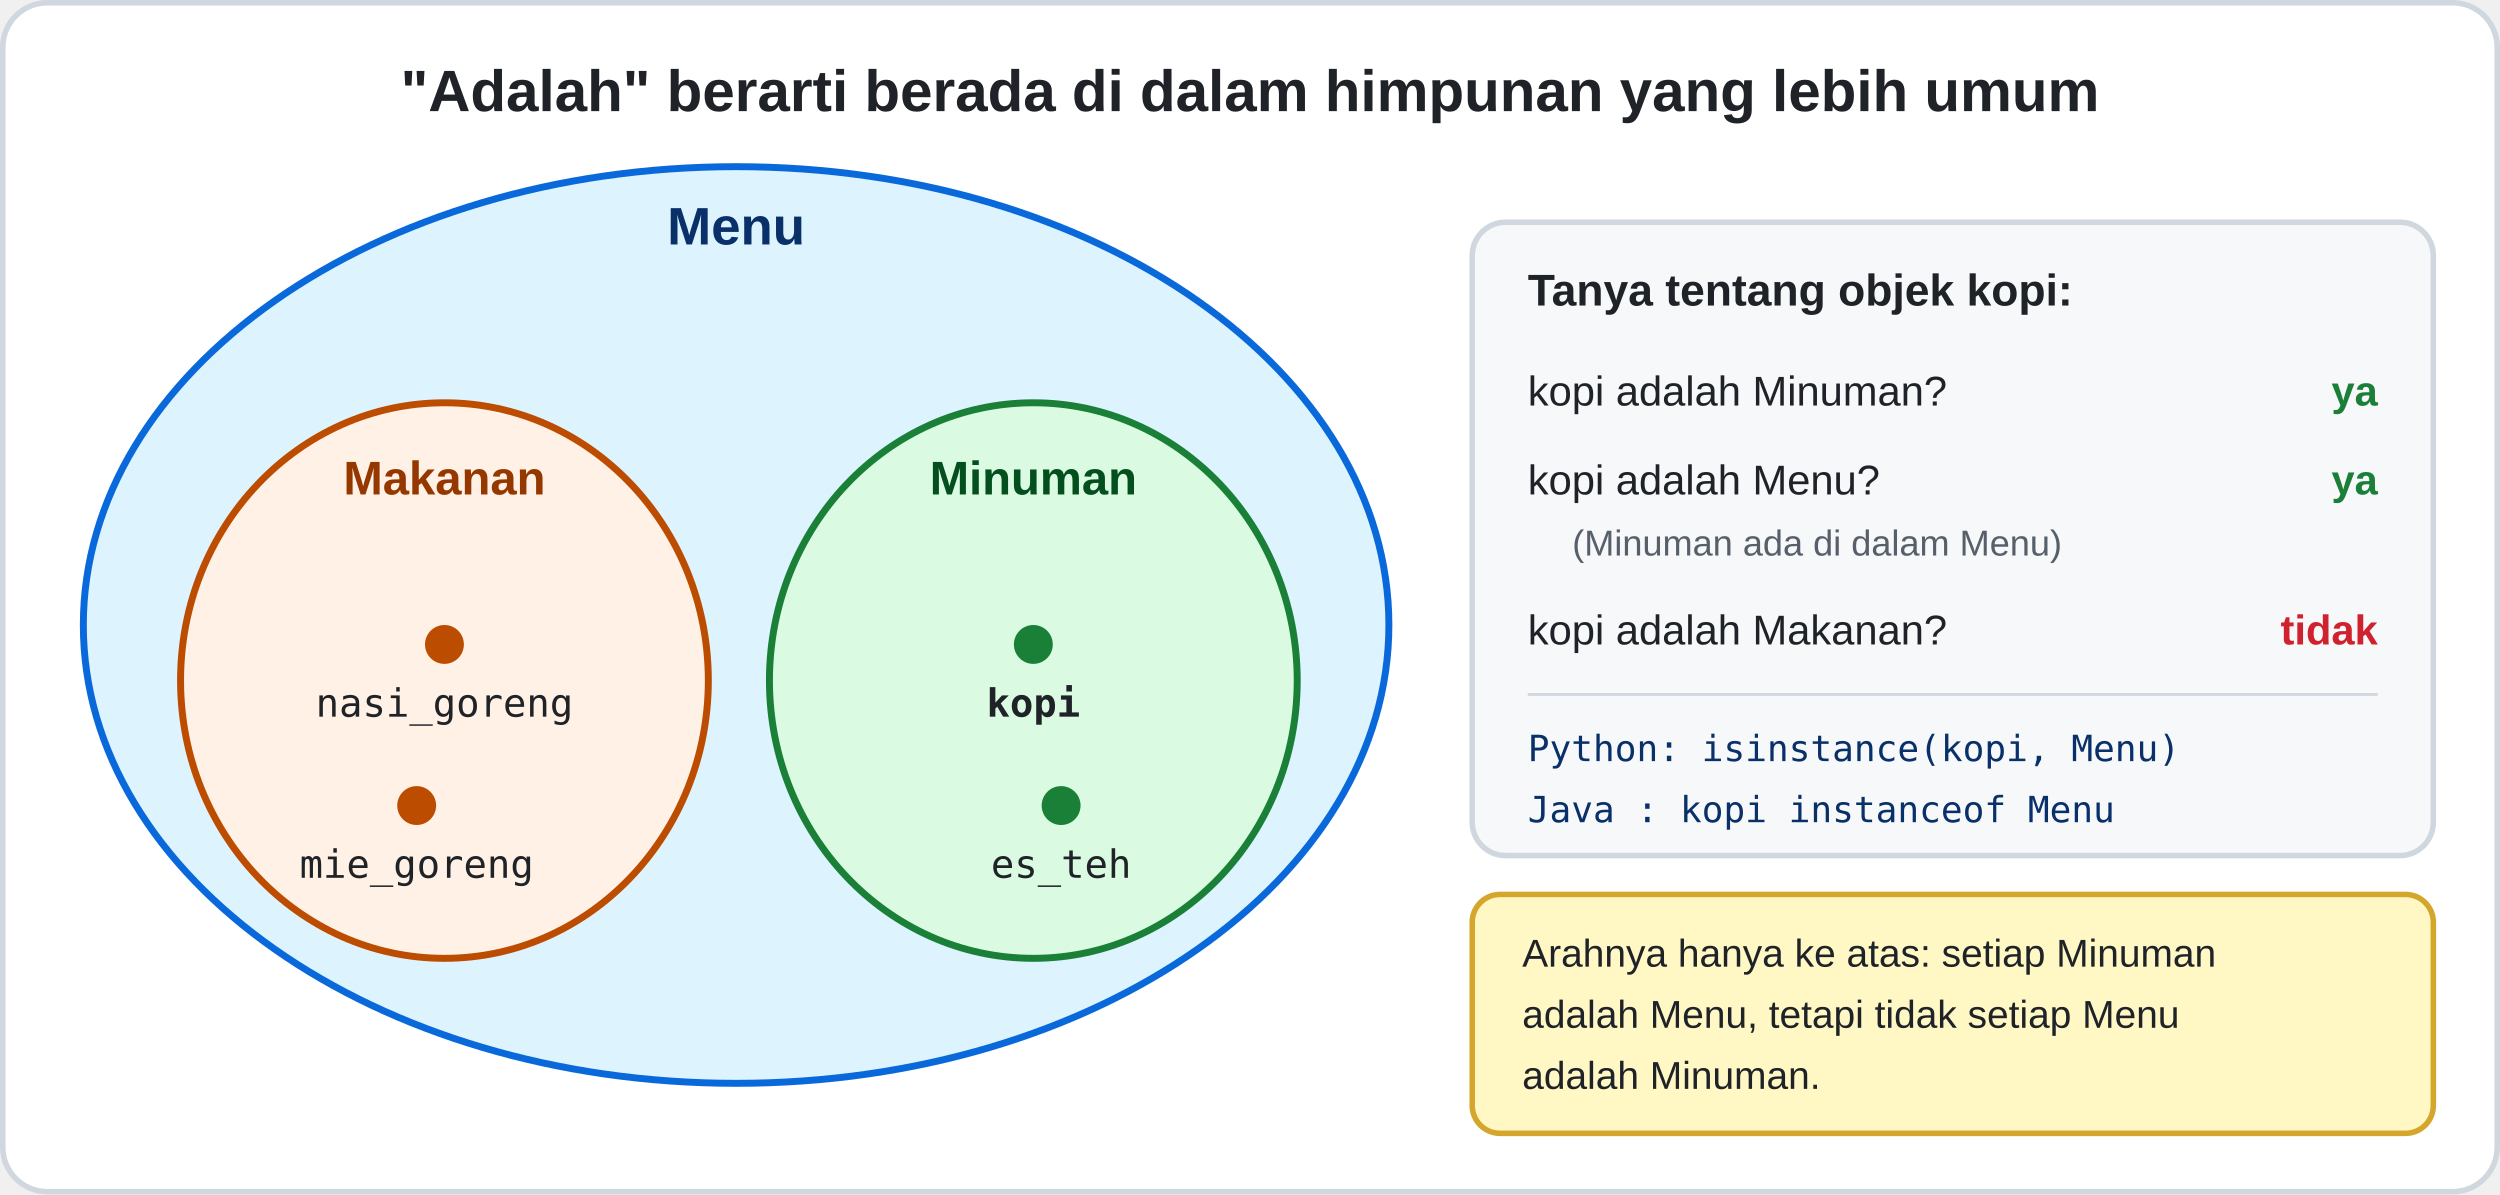
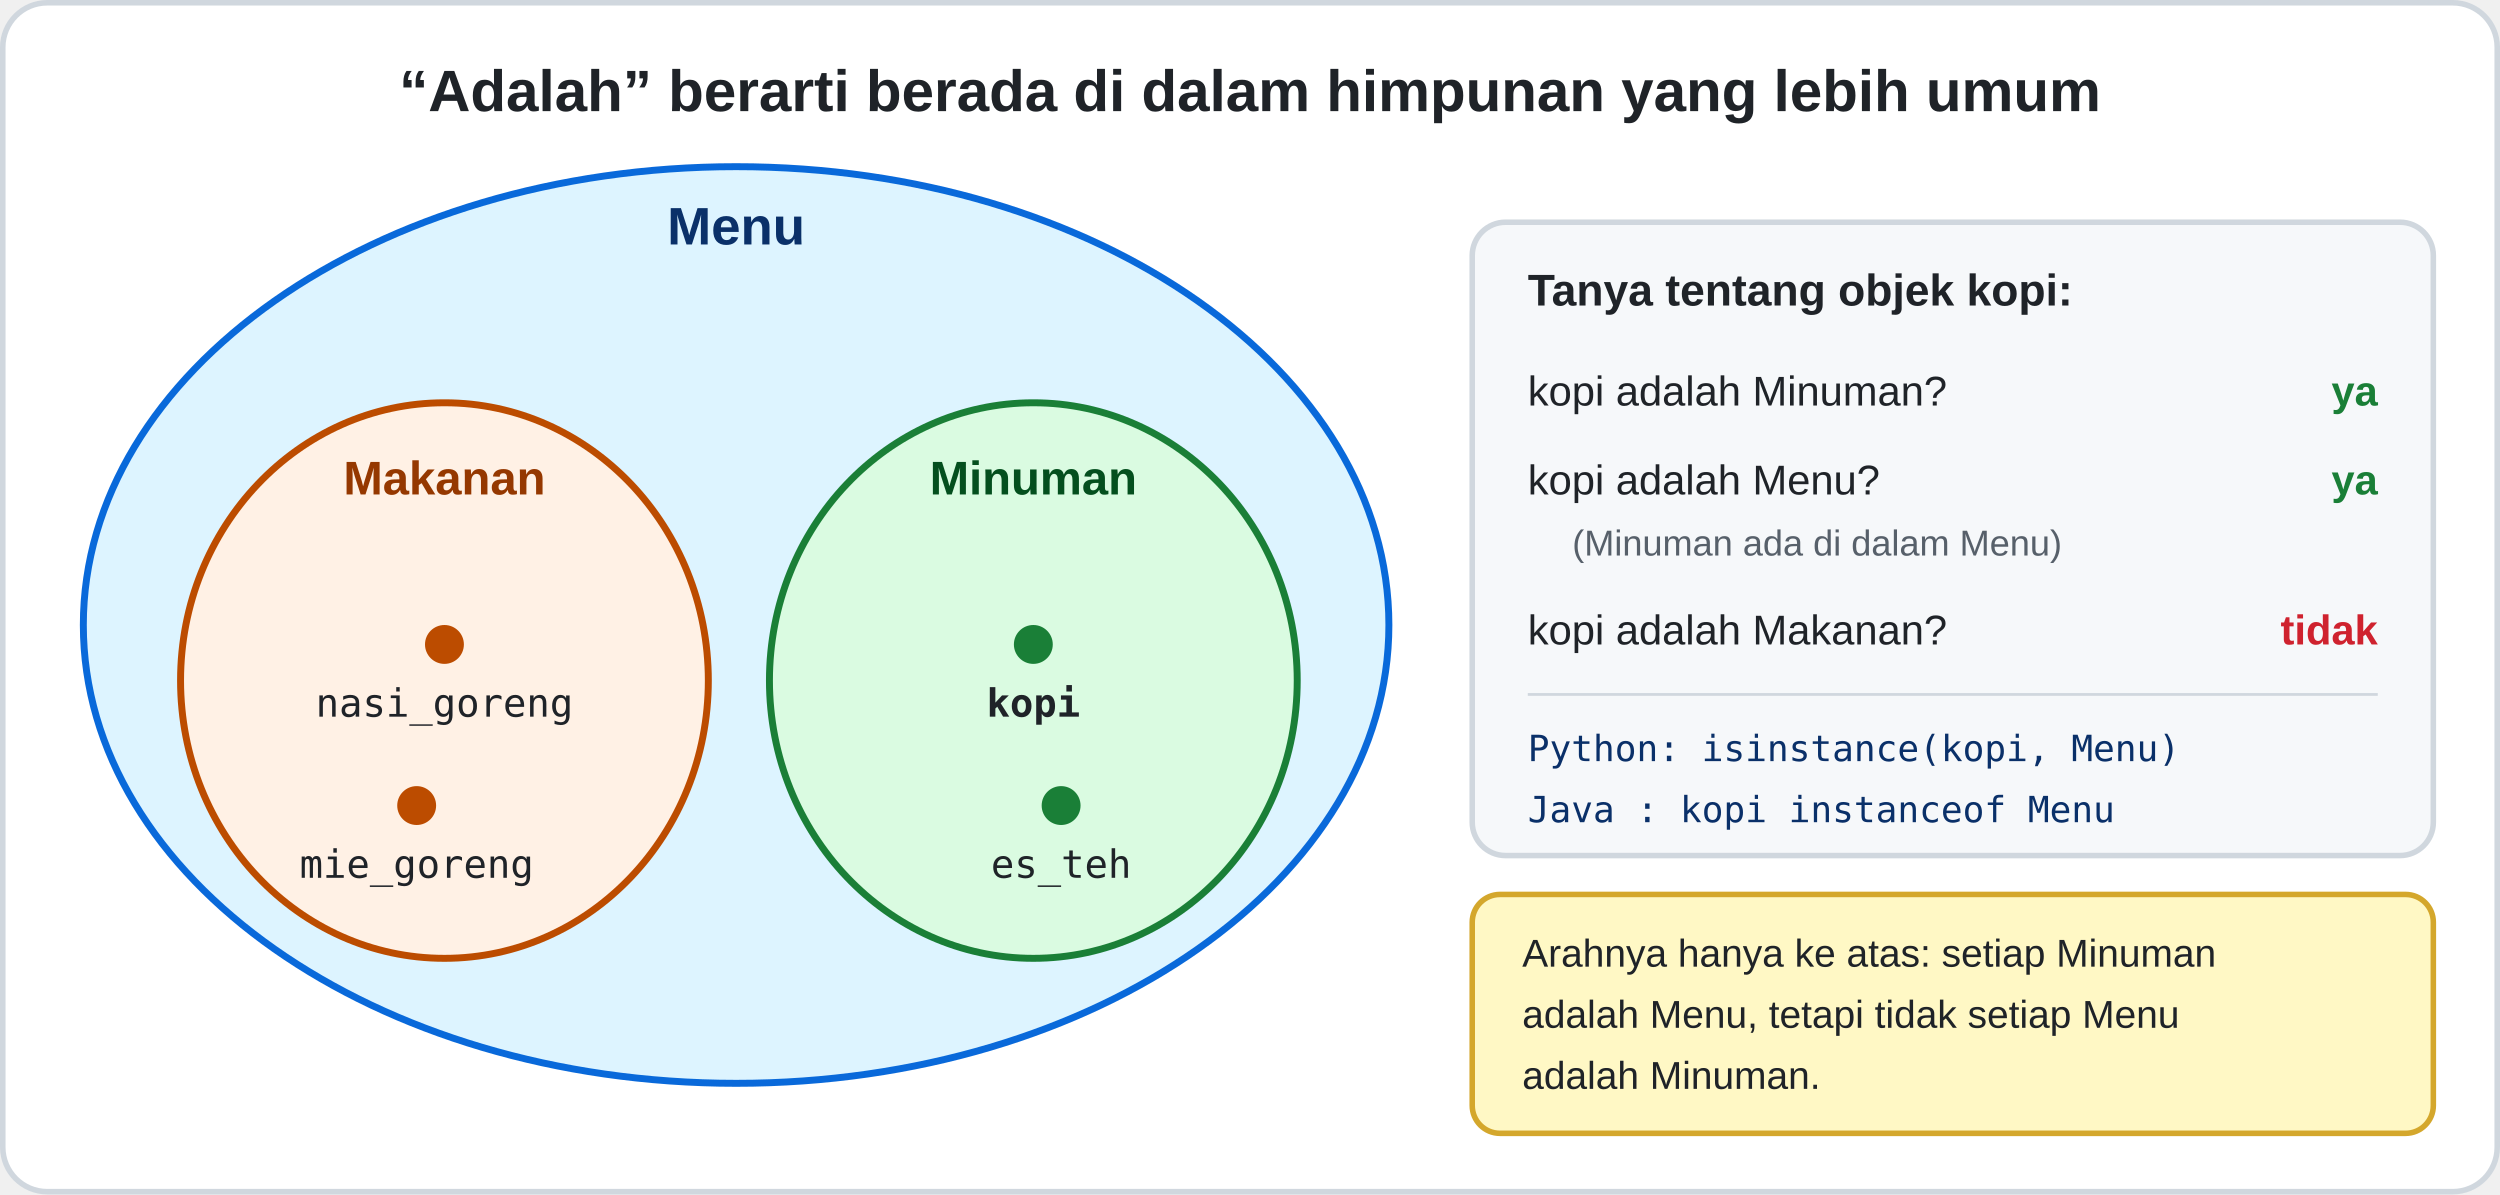
<svg xmlns="http://www.w3.org/2000/svg" width="900" height="430" viewBox="0 0 900 430" font-family="'Segoe UI', Arial, 'DejaVu Sans', sans-serif">
  <rect x="1" y="1" width="898" height="428" rx="16" fill="#ffffff" stroke="#d0d7de" stroke-width="2" />
-   <text x="450" y="40" text-anchor="middle" font-size="21" font-weight="700" fill="#1f2328">"Adalah" berarti berada di dalam himpunan yang lebih umum</text>
+   <text x="450" y="40" text-anchor="middle" font-size="21" font-weight="700" fill="#1f2328">“Adalah” berarti berada di dalam himpunan yang lebih umum</text>
  <ellipse cx="265" cy="225" rx="235" ry="165" fill="#ddf4ff" stroke="#0969da" stroke-width="2.5" />
  <text x="265" y="88" text-anchor="middle" font-size="19" font-weight="700" fill="#0a3069">Menu</text>
  <ellipse cx="160" cy="245" rx="95" ry="100" fill="#fff1e5" stroke="#bc4c00" stroke-width="2.5" />
  <text x="160" y="178" text-anchor="middle" font-size="17" font-weight="700" fill="#953800">Makanan</text>
  <circle cx="160" cy="232" r="7" fill="#bc4c00" />
  <text x="160" y="258" text-anchor="middle" font-family="Consolas, 'DejaVu Sans Mono', monospace" font-size="14" fill="#1f2328">nasi_goreng</text>
  <circle cx="150" cy="290" r="7" fill="#bc4c00" />
  <text x="150" y="316" text-anchor="middle" font-family="Consolas, 'DejaVu Sans Mono', monospace" font-size="14" fill="#1f2328">mie_goreng</text>
  <ellipse cx="372" cy="245" rx="95" ry="100" fill="#dafbe1" stroke="#1a7f37" stroke-width="2.5" />
  <text x="372" y="178" text-anchor="middle" font-size="17" font-weight="700" fill="#044f1e">Minuman</text>
  <circle cx="372" cy="232" r="7" fill="#1a7f37" />
  <text x="372" y="258" text-anchor="middle" font-family="Consolas, 'DejaVu Sans Mono', monospace" font-size="14" fill="#1f2328" font-weight="700">kopi</text>
  <circle cx="382" cy="290" r="7" fill="#1a7f37" />
  <text x="382" y="316" text-anchor="middle" font-family="Consolas, 'DejaVu Sans Mono', monospace" font-size="14" fill="#1f2328">es_teh</text>
  <rect x="530" y="80" width="346" height="228" rx="12" fill="#f6f8fa" stroke="#d0d7de" stroke-width="2" />
  <text x="550" y="110" font-size="16" font-weight="700" fill="#1f2328">Tanya tentang objek kopi:</text>
  <text x="550" y="146" font-size="15" fill="#1f2328">kopi adalah Minuman?</text>
  <text x="856" y="146" text-anchor="end" font-size="15" font-weight="700" fill="#1a7f37">ya</text>
  <text x="550" y="178" font-size="15" fill="#1f2328">kopi adalah Menu?</text>
  <text x="856" y="178" text-anchor="end" font-size="15" font-weight="700" fill="#1a7f37">ya</text>
  <text x="566" y="200" font-size="13" fill="#57606a">(Minuman ada di dalam Menu)</text>
  <text x="550" y="232" font-size="15" fill="#1f2328">kopi adalah Makanan?</text>
  <text x="856" y="232" text-anchor="end" font-size="15" font-weight="700" fill="#cf222e">tidak</text>
  <line x1="550" y1="250" x2="856" y2="250" stroke="#d0d7de" />
  <text x="550" y="274" font-family="Consolas, 'DejaVu Sans Mono', monospace" font-size="13" fill="#0a3069">Python: isinstance(kopi, Menu)</text>
  <text x="550" y="296" font-family="Consolas, 'DejaVu Sans Mono', monospace" font-size="13" fill="#0a3069">Java  : kopi instanceof Menu</text>
  <rect x="530" y="322" width="346" height="86" rx="10" fill="#fff8c5" stroke="#d4a72c" stroke-width="2" />
  <text x="548" y="348" font-size="14" fill="#1f2328">Arahnya hanya ke atas: setiap Minuman</text>
  <text x="548" y="370" font-size="14" fill="#1f2328">adalah Menu, tetapi tidak setiap Menu</text>
  <text x="548" y="392" font-size="14" fill="#1f2328">adalah Minuman.</text>
</svg>
